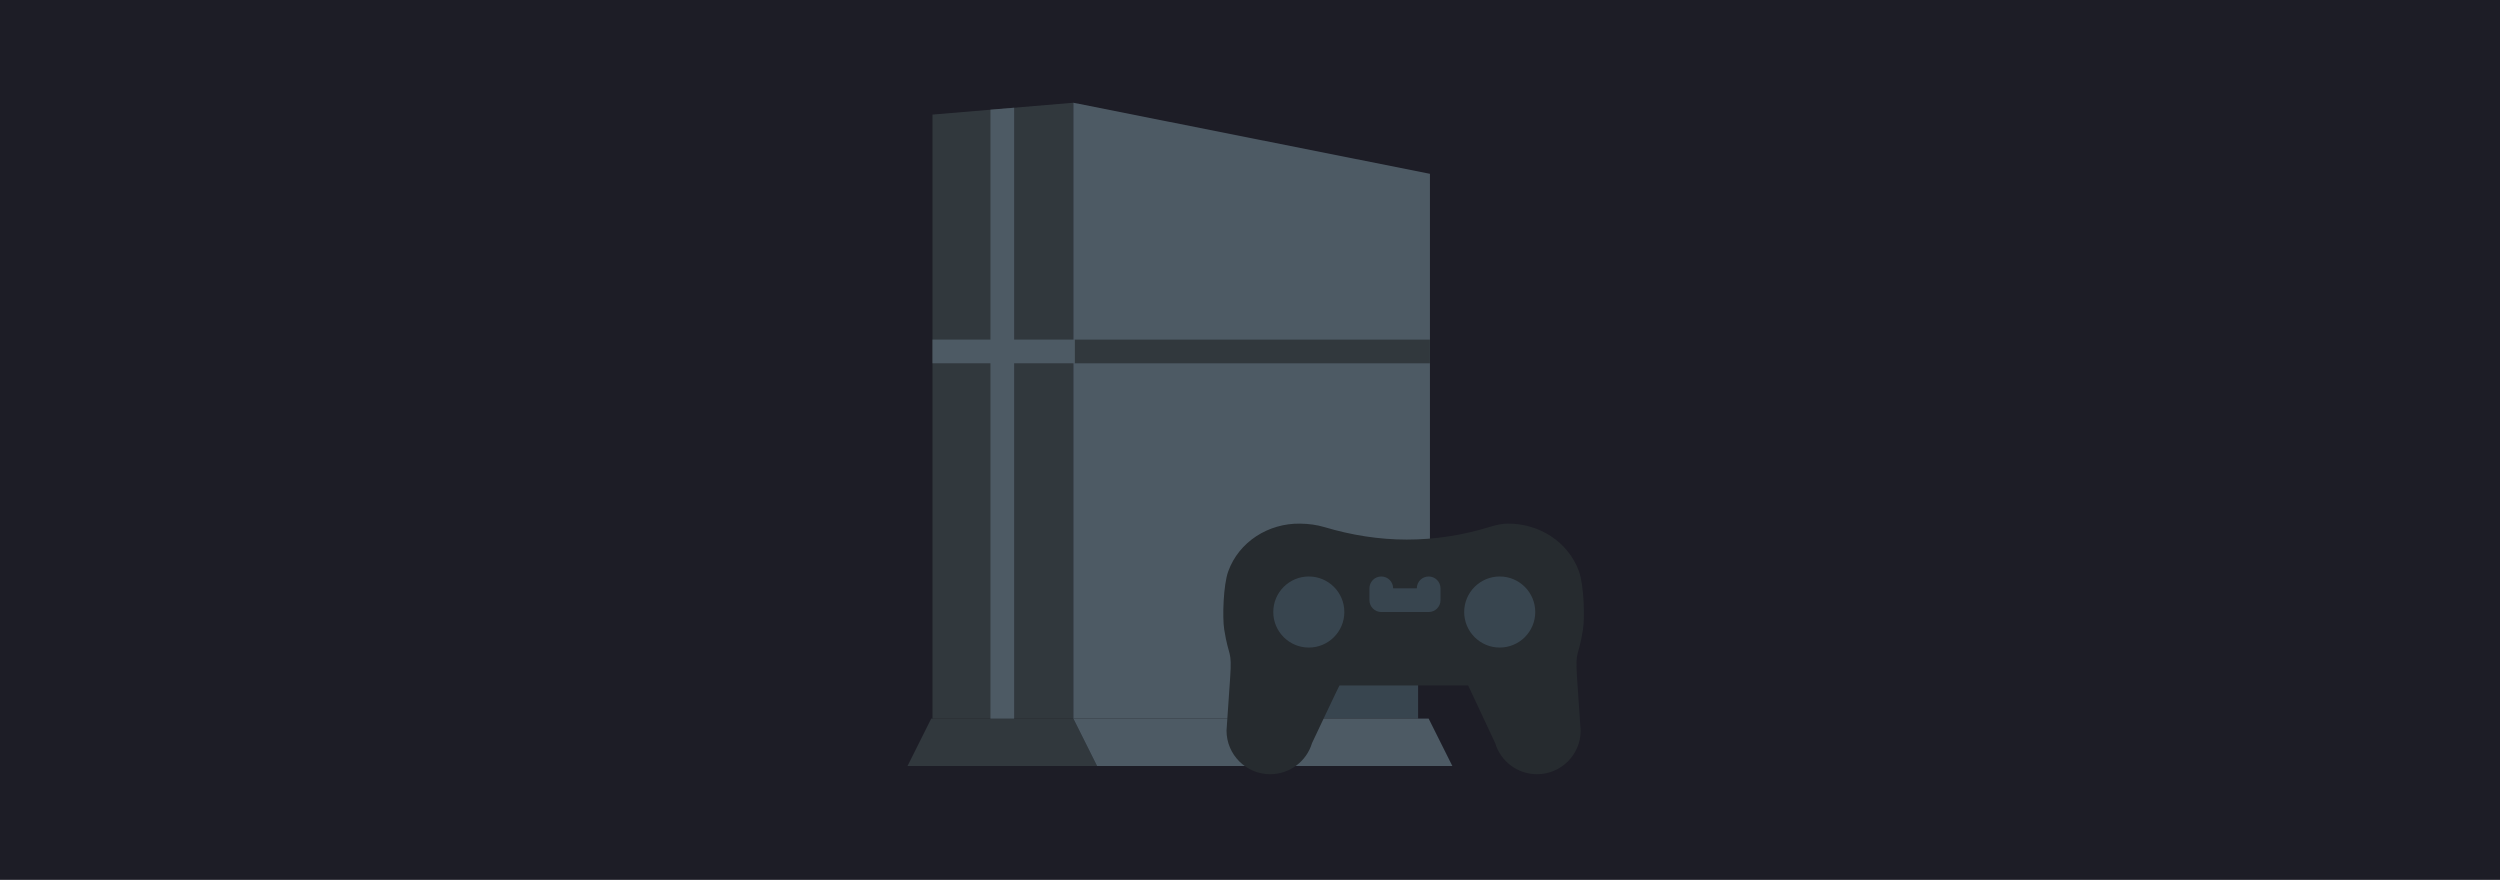
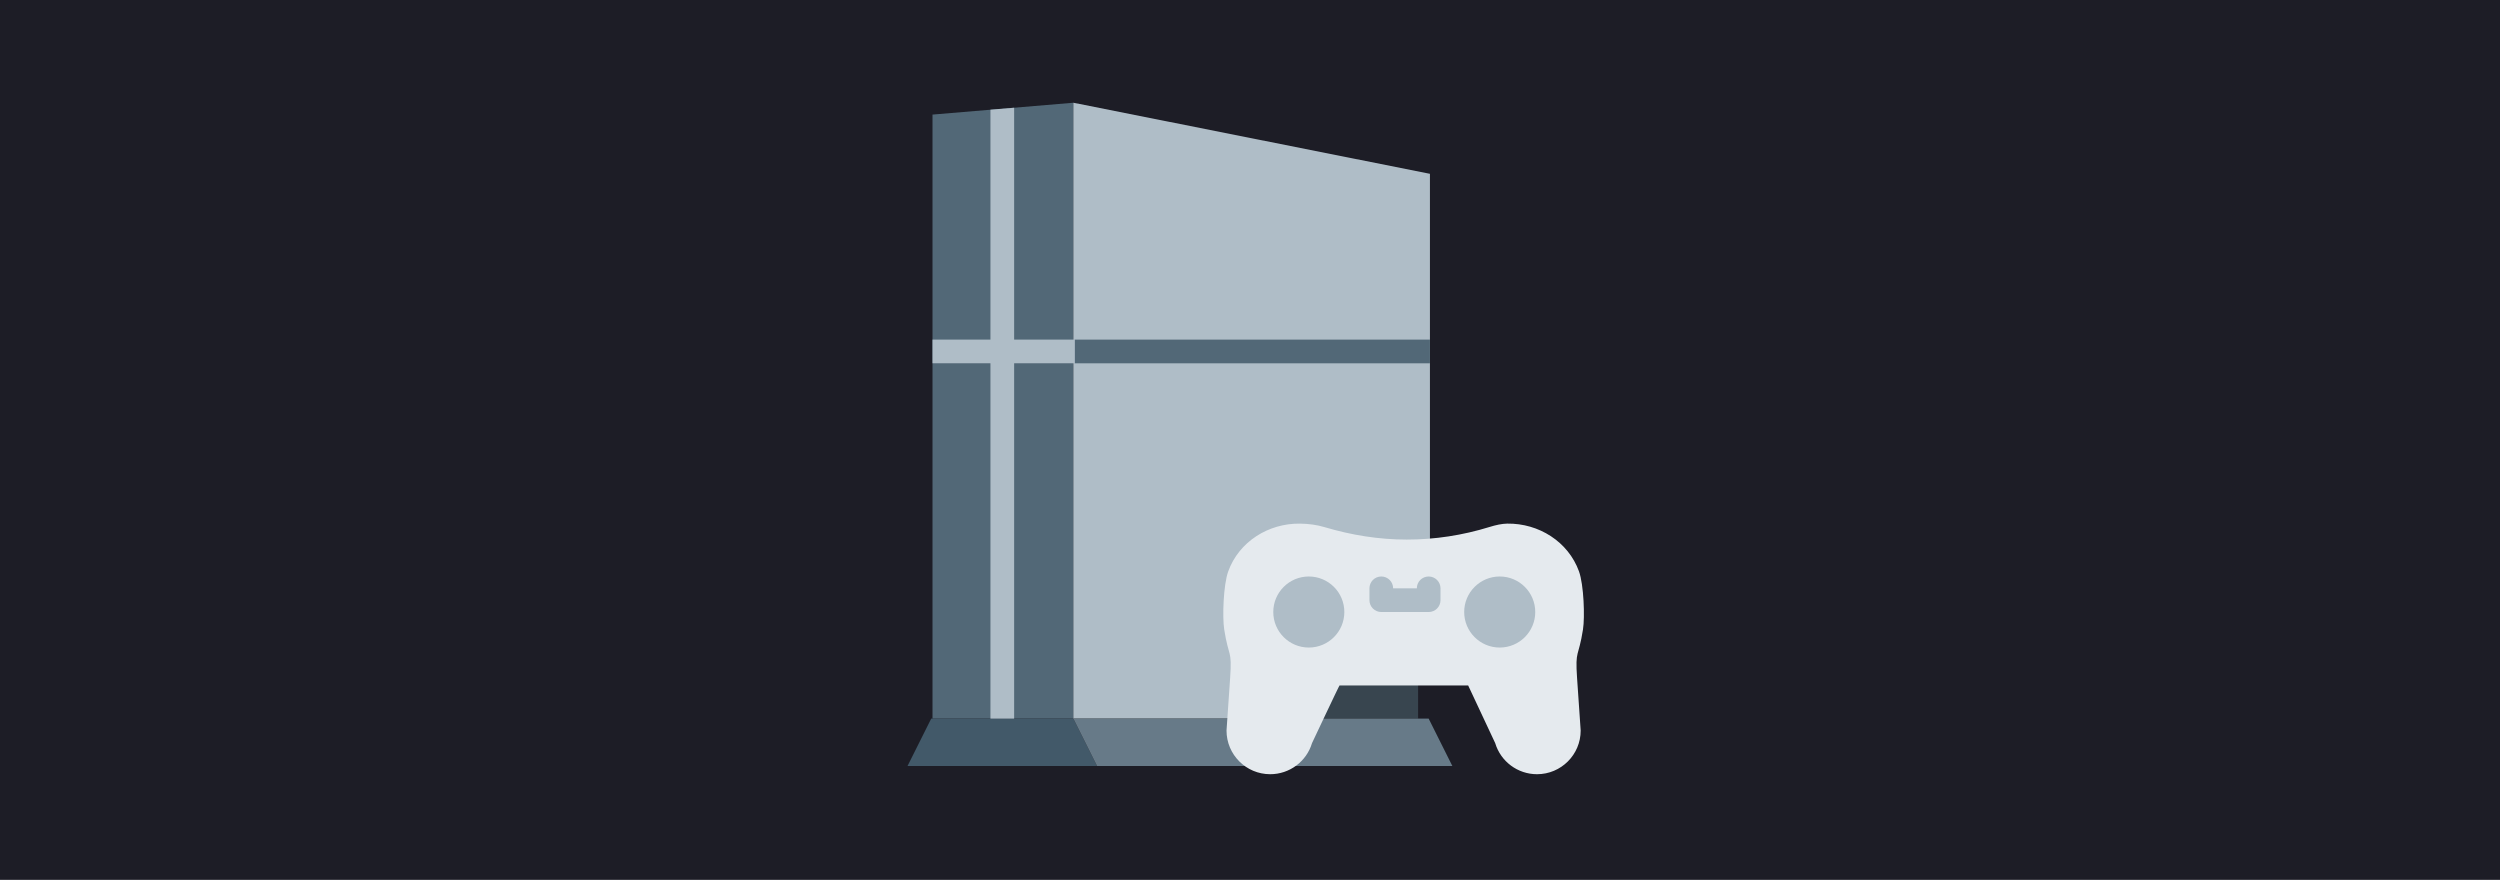
<svg xmlns="http://www.w3.org/2000/svg" width="292" height="103" viewBox="0 0 292 103" fill="none">
  <rect width="292" height="102.768" fill="#1D1D26" />
-   <path d="M125.368 83.934H108.917V13.383L125.368 12V83.934Z" fill="#31383D" />
-   <path d="M128.134 89.467H106L108.767 83.934H125.367L128.134 89.467Z" fill="#31383D" />
-   <path d="M145.011 78.961C145.228 75.797 144.853 76.799 144.364 73.665C144.155 72.335 144.271 68.807 144.802 67.334C145.973 64.091 149.193 62.072 152.639 62.12C153.577 62.133 154.475 62.252 155.309 62.502C158.223 63.373 161.236 63.862 164.278 63.862C165.144 63.862 166.006 63.815 167.016 63.741V20.3L125.366 12V83.934H144.669L145.011 78.961Z" fill="#4D5A64" />
+   <path d="M125.368 83.934H108.917V13.383L125.368 12V83.934Z" fill="#526877" />
+   <path d="M128.134 89.467H106L108.767 83.934H125.367L128.134 89.467Z" fill="#425969" />
+   <path d="M145.011 78.961C145.228 75.797 144.853 76.799 144.364 73.665C144.155 72.335 144.271 68.807 144.802 67.334C145.973 64.091 149.193 62.072 152.639 62.12C153.577 62.133 154.475 62.252 155.309 62.502C158.223 63.373 161.236 63.862 164.278 63.862C165.144 63.862 166.006 63.815 167.016 63.741V20.3L125.366 12V83.934H144.669L145.011 78.961Z" fill="#AFBDC7" />
  <path d="M155.712 79.783C155.712 79.734 154.593 82.092 153.722 83.933H165.632V79.783H155.712Z" fill="#38454F" />
-   <path d="M166.868 83.934H144.67H140.774H125.367L128.134 89.467H135.2H149.383H169.634L166.868 83.934Z" fill="#4D5A64" />
-   <path d="M167.017 39.667H125.517V42.434H167.017V39.667Z" fill="#31383D" />
-   <path d="M125.517 39.667H118.451V12.582L115.684 12.814V39.667H108.917V42.433H115.684V83.934H118.451V42.433H125.517V39.667Z" fill="#4D5A64" />
-   <path d="M184.424 66.733C183.169 63.268 179.729 61.108 176.044 61.158C175.425 61.166 174.696 61.327 173.974 61.552C170.842 62.523 167.582 63.023 164.303 63.023C161.047 63.023 157.822 62.5 154.703 61.568C153.81 61.301 152.849 61.173 151.845 61.16C148.155 61.108 144.709 63.269 143.456 66.74C142.886 68.316 142.763 72.092 142.987 73.516C143.513 76.869 143.913 75.798 143.68 79.183L143.258 85.328C143.258 88.144 145.542 90.428 148.359 90.428C150.611 90.428 152.597 88.951 153.245 86.793C153.245 86.793 156.455 79.98 156.455 80.064H171.483L174.637 86.793C175.284 88.951 177.269 90.428 179.523 90.428C182.339 90.428 184.623 88.144 184.623 85.328C184.623 85.328 184.416 82.316 184.201 79.184C183.969 75.799 184.369 76.869 184.894 73.516C185.12 72.089 184.995 68.311 184.424 66.733Z" fill="#262B2F" />
-   <path d="M175.167 75.634C177.459 75.634 179.317 73.776 179.317 71.484C179.317 69.192 177.459 67.334 175.167 67.334C172.875 67.334 171.017 69.192 171.017 71.484C171.017 73.776 172.875 75.634 175.167 75.634Z" fill="#38454F" />
-   <path d="M152.869 75.634C155.161 75.634 157.019 73.776 157.019 71.484C157.019 69.192 155.161 67.334 152.869 67.334C150.577 67.334 148.719 69.192 148.719 71.484C148.719 73.776 150.577 75.634 152.869 75.634Z" fill="#38454F" />
-   <path d="M166.868 67.334C166.103 67.334 165.485 67.952 165.485 68.717H162.718C162.718 67.952 162.1 67.334 161.335 67.334C160.57 67.334 159.951 67.952 159.951 68.717V70.101C159.951 70.866 160.57 71.484 161.335 71.484H166.868C167.633 71.484 168.251 70.866 168.251 70.101V68.717C168.251 67.954 167.633 67.334 166.868 67.334Z" fill="#38454F" />
+   <path d="M166.868 83.934H144.67H140.774H125.367L128.134 89.467H135.2H149.383H169.634L166.868 83.934Z" fill="#677A88" />
+   <path d="M167.017 39.667H125.517V42.434H167.017V39.667Z" fill="#526877" />
+   <path d="M125.517 39.667H118.451V12.582L115.684 12.814V39.667H108.917V42.433H115.684V83.934H118.451V42.433H125.517V39.667Z" fill="#AFBDC7" />
+   <path d="M184.424 66.733C183.169 63.268 179.729 61.108 176.044 61.158C175.425 61.166 174.696 61.327 173.974 61.552C170.842 62.523 167.582 63.023 164.303 63.023C161.047 63.023 157.822 62.5 154.703 61.568C153.81 61.301 152.849 61.173 151.845 61.16C148.155 61.108 144.709 63.269 143.456 66.74C142.886 68.316 142.763 72.092 142.987 73.516C143.513 76.869 143.913 75.798 143.68 79.183L143.258 85.328C143.258 88.144 145.542 90.428 148.359 90.428C150.611 90.428 152.597 88.951 153.245 86.793C153.245 86.793 156.455 79.98 156.455 80.064H171.483L174.637 86.793C175.284 88.951 177.269 90.428 179.523 90.428C182.339 90.428 184.623 88.144 184.623 85.328C184.623 85.328 184.416 82.316 184.201 79.184C183.969 75.799 184.369 76.869 184.894 73.516C185.12 72.089 184.995 68.311 184.424 66.733Z" fill="#E5EAEE" />
+   <path d="M175.167 75.634C177.459 75.634 179.317 73.776 179.317 71.484C179.317 69.192 177.459 67.334 175.167 67.334C172.875 67.334 171.017 69.192 171.017 71.484C171.017 73.776 172.875 75.634 175.167 75.634Z" fill="#AFBDC7" />
+   <path d="M152.869 75.634C155.161 75.634 157.019 73.776 157.019 71.484C157.019 69.192 155.161 67.334 152.869 67.334C150.577 67.334 148.719 69.192 148.719 71.484C148.719 73.776 150.577 75.634 152.869 75.634Z" fill="#AFBDC7" />
+   <path d="M166.868 67.334C166.103 67.334 165.485 67.952 165.485 68.717H162.718C162.718 67.952 162.1 67.334 161.335 67.334C160.57 67.334 159.951 67.952 159.951 68.717V70.101C159.951 70.866 160.57 71.484 161.335 71.484H166.868C167.633 71.484 168.251 70.866 168.251 70.101V68.717C168.251 67.954 167.633 67.334 166.868 67.334Z" fill="#AFBDC7" />
</svg>
